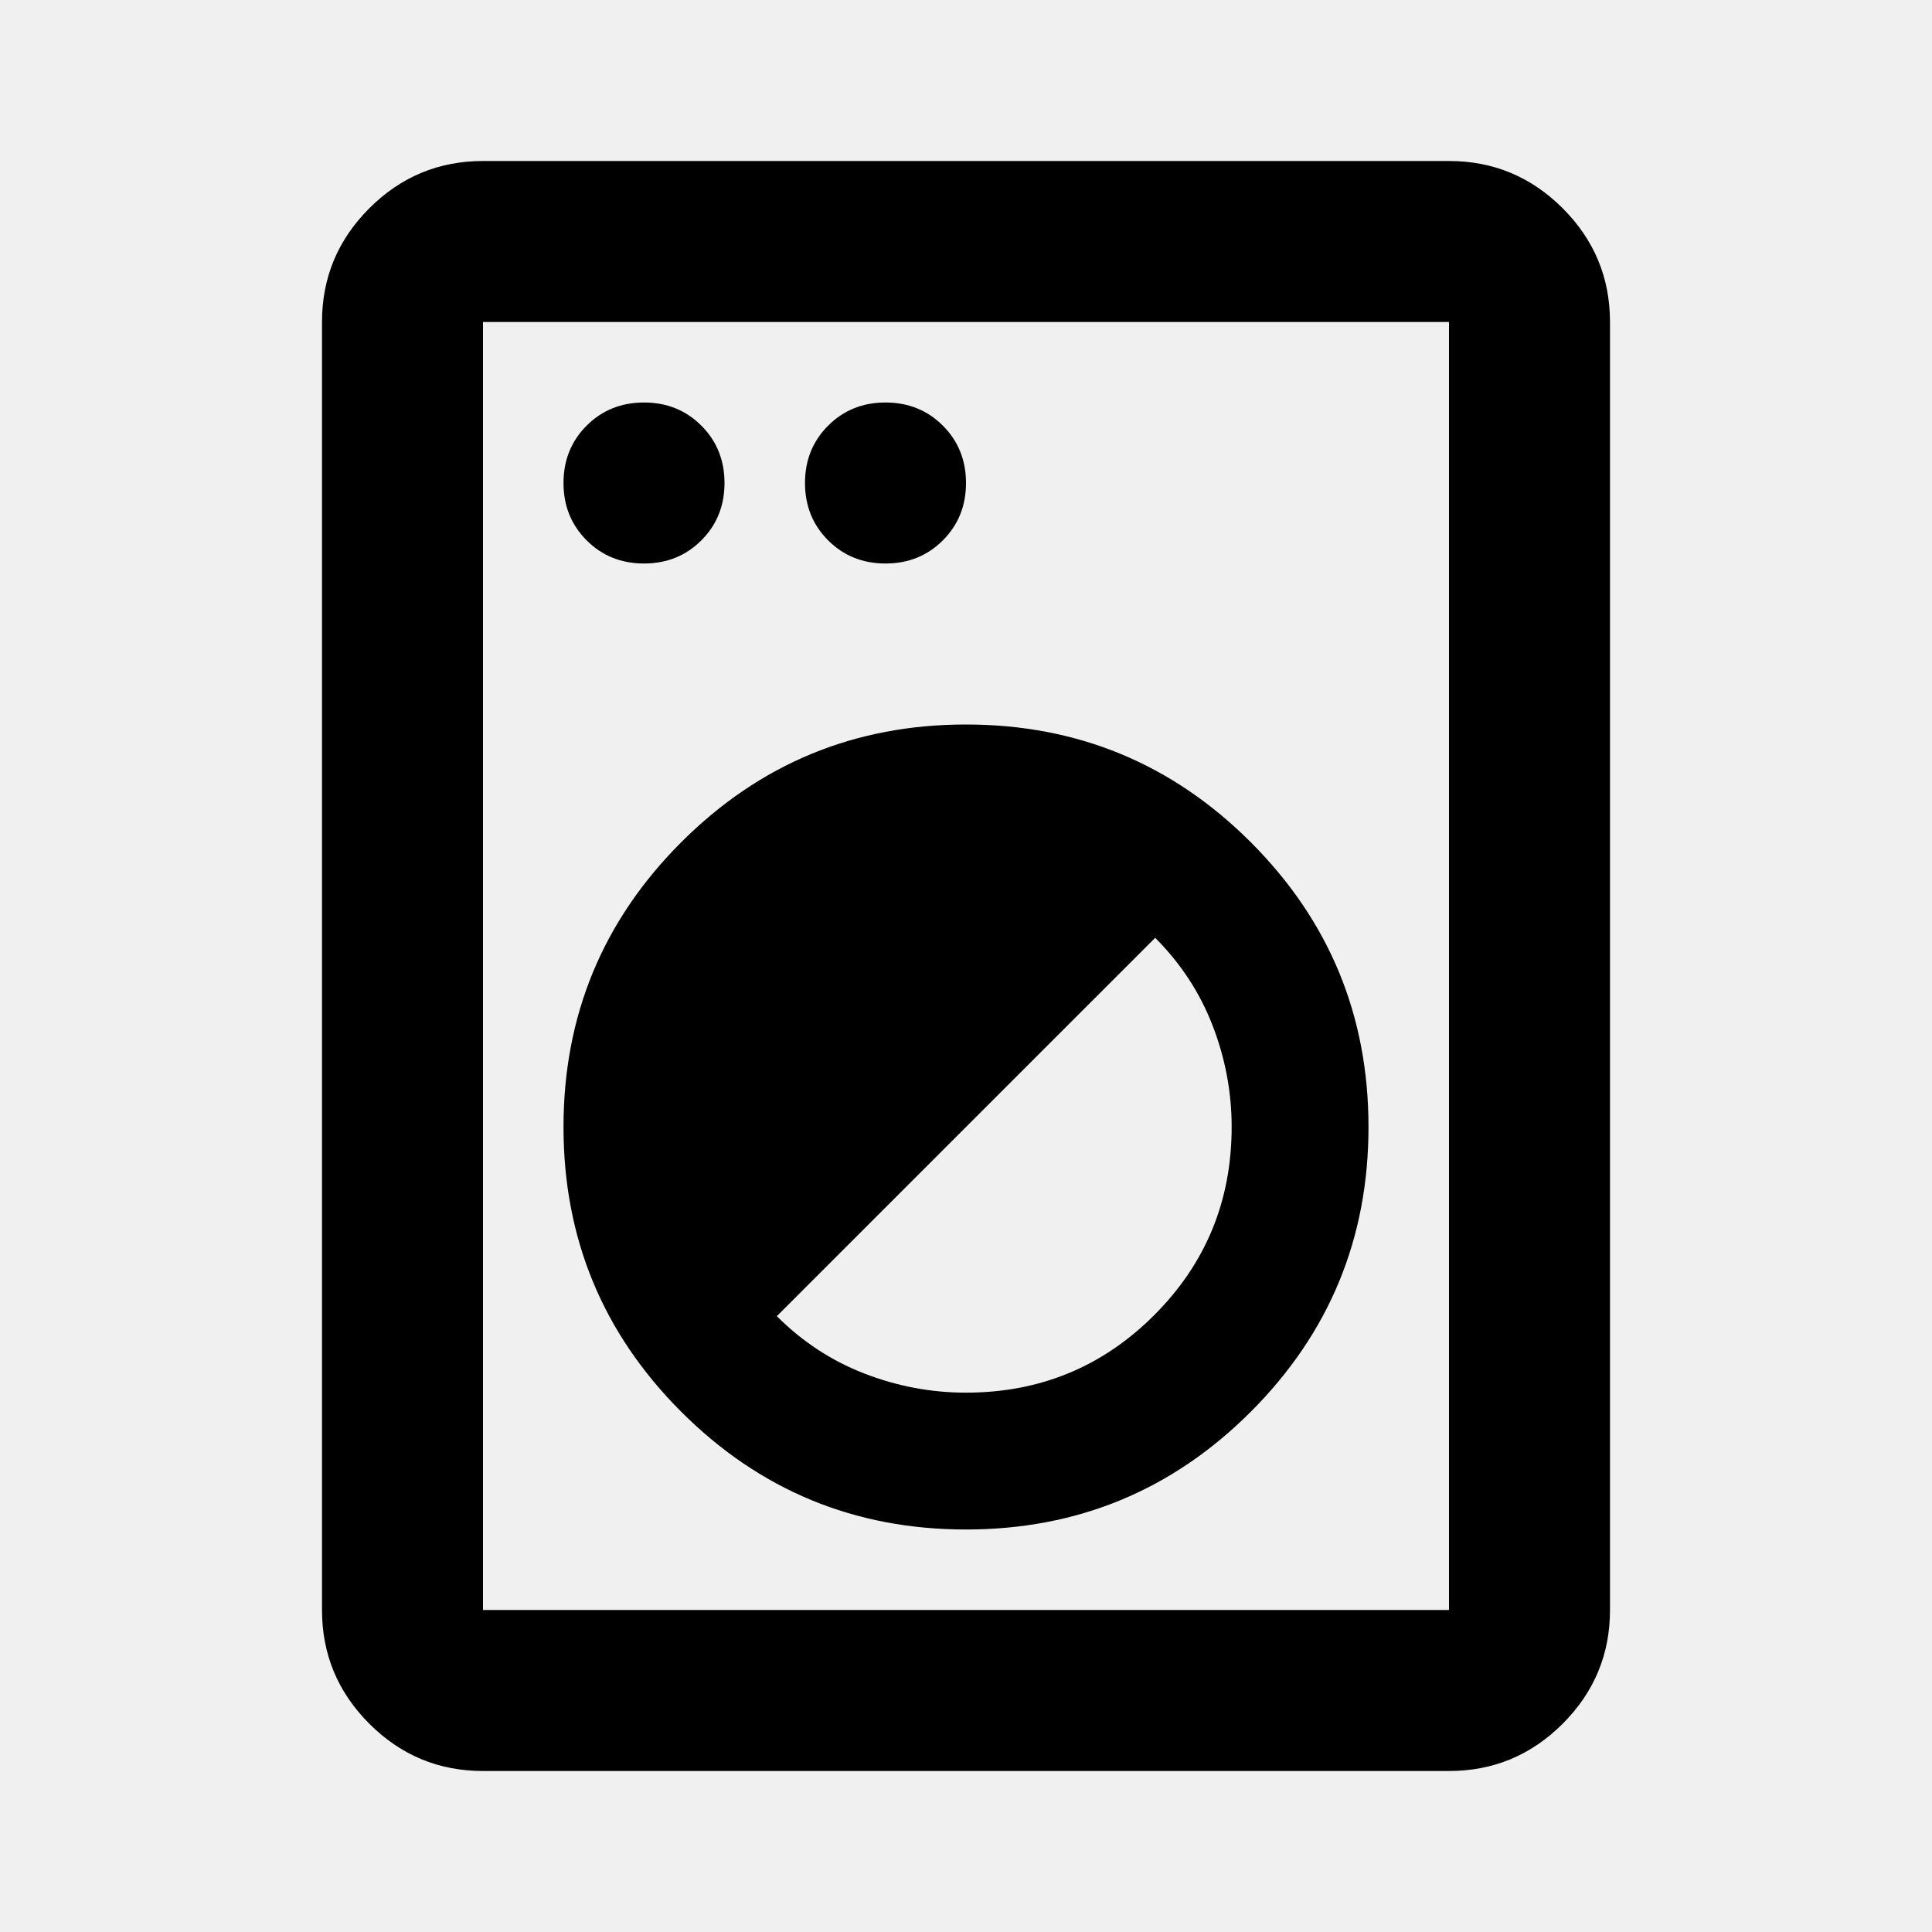
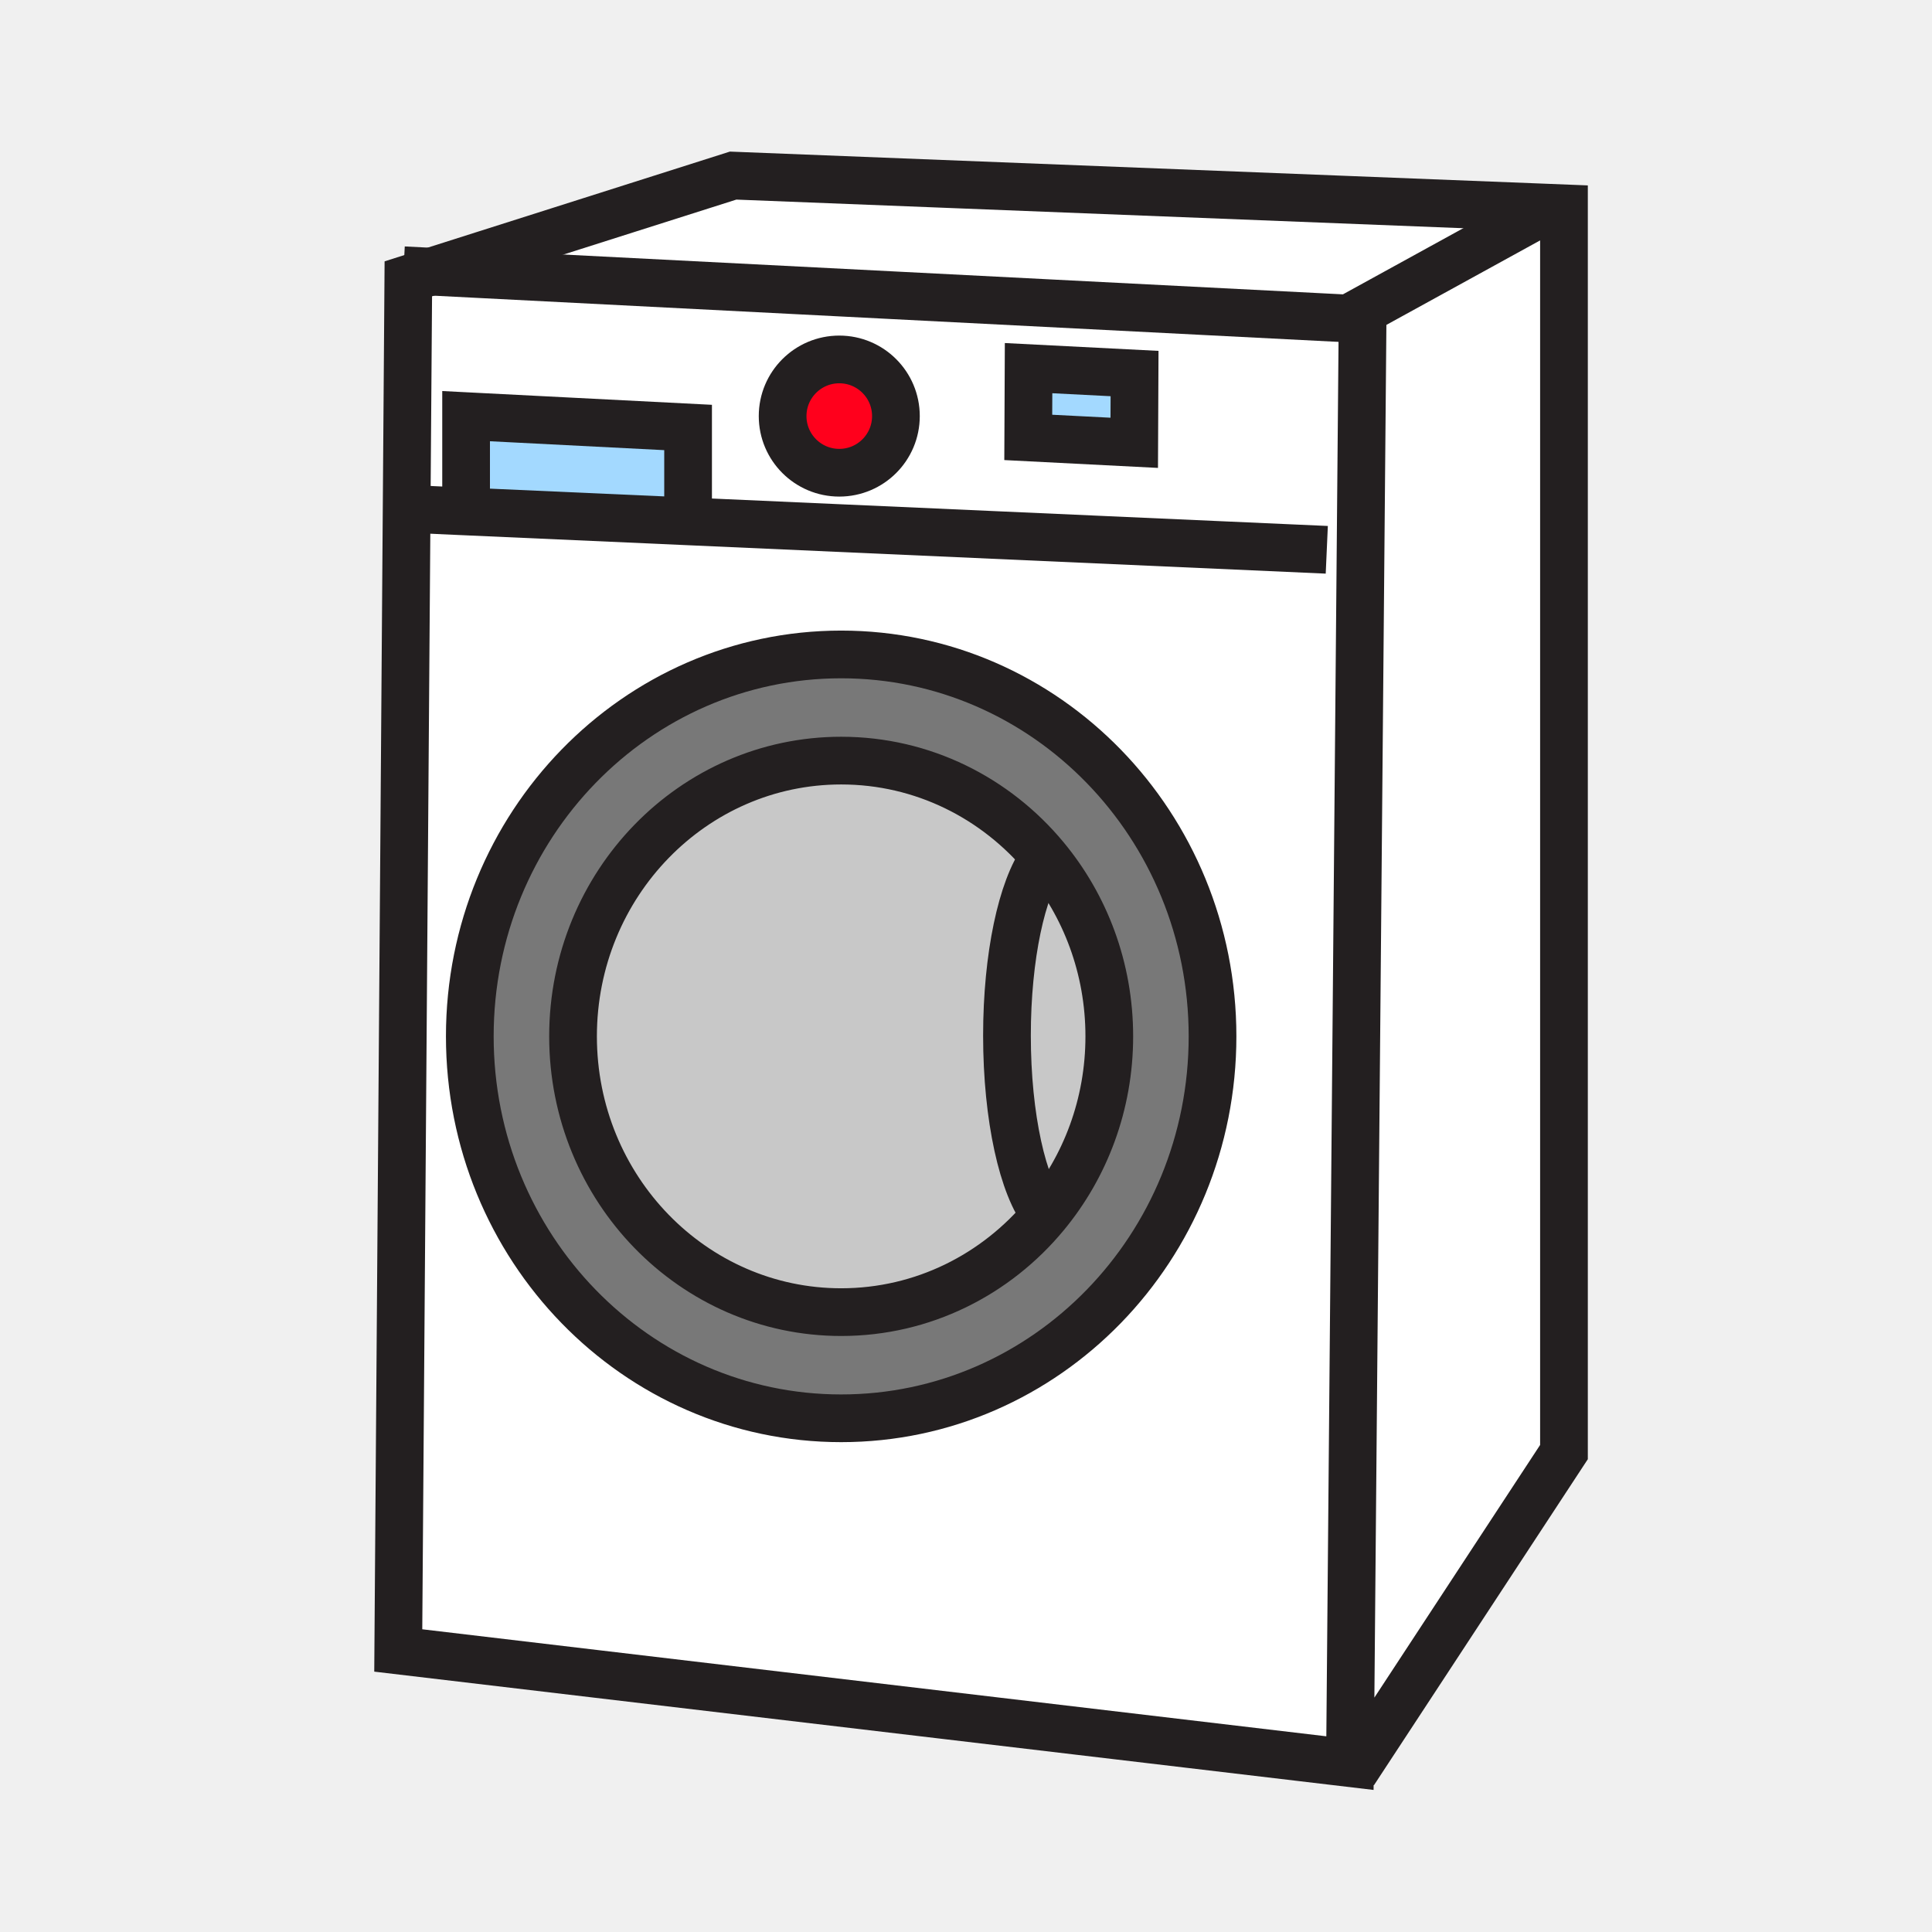
- <svg xmlns="http://www.w3.org/2000/svg" height="24" viewBox="0 -960 960 960" width="24">
-   <path d="M240-80q-33 0-56.5-23.5T160-160v-640q0-33 23.5-56.5T240-880h480q33 0 56.5 23.5T800-800v640q0 33-23.5 56.5T720-80H240Zm0-80h480v-640H240v640Zm240-40q83 0 141.5-58.5T680-400q0-83-58.5-141.5T480-600q-83 0-141.5 58.5T280-400q0 83 58.5 141.5T480-200Zm0-68q-26 0-50.5-9.5T386-306l188-188q19 19 28.5 43.5T612-400q0 55-38.5 93.5T480-268ZM320-680q17 0 28.5-11.5T360-720q0-17-11.5-28.5T320-760q-17 0-28.5 11.5T280-720q0 17 11.5 28.5T320-680Zm120 0q17 0 28.5-11.5T480-720q0-17-11.5-28.5T440-760q-17 0-28.5 11.5T400-720q0 17 11.5 28.5T440-680ZM240-160v-640 640Z" />
+ <svg xmlns="http://www.w3.org/2000/svg" width="850.394" height="850.394" viewBox="0 0 850.394 850.394" overflow="visible">
+   <path d="M460.03 377.39c17.609 21.19 28.239 48.7 28.239 78.77 0 30-10.579 57.45-28.119 78.64l-.03-.02c-9.87-12.101-16.89-42.88-16.89-78.95 0-34.97 6.6-64.98 16-77.79l.8-.65z" fill="#c8c8c8" />
+   <path d="M460.12 534.78l.03.02c-21.631 26.16-53.88 42.75-89.891 42.75-65.18 0-118.03-54.34-118.03-121.39 0-67.03 52.85-121.37 118.03-121.37 35.94 0 68.13 16.53 89.771 42.6l-.8.65c-9.4 12.81-16 42.82-16 77.79 0 36.07 7.02 66.85 16.89 78.95z" fill="#c8c8c8" />
+   <path d="M370.25 288.06c90.28 0 163.46 75.26 163.46 168.1 0 92.859-73.18 168.12-163.46 168.12-90.27 0-163.46-75.261-163.46-168.12 0-92.84 73.19-168.1 163.46-168.1zm118.02 168.1c0-30.07-10.63-57.58-28.239-78.77-21.641-26.07-53.83-42.6-89.771-42.6-65.18 0-118.03 54.34-118.03 121.37 0 67.05 52.85 121.39 118.03 121.39 36.01 0 68.26-16.59 89.891-42.75 17.539-21.19 28.119-48.64 28.119-78.64z" fill="#787878" />
+   <path fill="#a3d9ff" d="M302.87 188.16v38.85l-.11 2.46-97.73-4.35.13-3.01v-38.94zM499.39 164.42l-.14 30.49-46.65-2.38.14-30.49z" />
+   <path d="M369.42 158.21c13.77 0 24.93 11.16 24.93 24.94 0 13.77-11.16 24.93-24.93 24.93s-24.94-11.16-24.94-24.93c0-13.78 11.17-24.94 24.94-24.94z" fill="#ff001c" />
+   <path fill="#fff" d="M677.34 91.26l-.12 2.95-79.96 43.95-3.71 2.04-403.89-20.63 133.03-42.28z" />
+   <path fill="#fff" d="M688.4 91.7v547.45l-91.13 138.92-3.07-2.01 5.54-633.39-2.48-4.51 79.96-43.95.12-2.95z" />
+   <path d="M302.76 229.47l.11-2.46v-38.85l-97.71-4.99v38.94l-.13 3.01 97.73 4.35zm294.5-91.31l2.48 4.51-5.54 633.39-418.9-49.59 4.43-603.74 9.93-3.16 403.89 20.63 3.71-2.04zm-98.01 56.75l.14-30.49-46.649-2.38-.141 30.49 46.65 2.38zm34.46 261.25c0-92.84-73.18-168.1-163.46-168.1-90.27 0-163.46 75.26-163.46 168.1 0 92.859 73.19 168.12 163.46 168.12 90.28 0 163.46-75.26 163.46-168.12zM394.35 183.15c0-13.78-11.16-24.94-24.93-24.94s-24.94 11.16-24.94 24.94c0 13.77 11.17 24.93 24.94 24.93s24.93-11.16 24.93-24.93z" fill="#fff" />
+   <g fill="none" stroke="#231f20" stroke-width="21">
+     <path d="M177.63 118.96l12.03.61 403.89 20.63 3.71-2.04 79.96-43.95M180 224l25.03 1.12 97.73 4.35L584 242M205.16 222.11v-38.94l97.71 4.99v38.85M499.25 194.91l-46.65-2.38.14-30.49 46.65 2.38z" />
+     <path d="M599.74 142.67l-5.54 633.39-418.9-49.59 4.43-603.74 9.93-3.16 133.03-42.28 354.65 13.97 11.06.44v547.45l-91.13 138.92L596 780" />
+     <path d="M533.71 456.16c0 92.859-73.18 168.12-163.46 168.12-90.27 0-163.46-75.261-163.46-168.12 0-92.84 73.19-168.1 163.46-168.1 90.28 0 163.46 75.26 163.46 168.1z" />
+     <path d="M460.03 377.39c17.609 21.19 28.239 48.7 28.239 78.77 0 30-10.579 57.45-28.119 78.64-21.631 26.16-53.88 42.75-89.891 42.75-65.18 0-118.03-54.34-118.03-121.39 0-67.03 52.85-121.37 118.03-121.37 35.941 0 68.131 16.53 89.771 42.6z" />
+     <path d="M460.12 534.78c-9.87-12.101-16.89-42.88-16.89-78.95 0-34.97 6.6-64.98 16-77.79M394.35 183.15c0 13.77-11.16 24.93-24.93 24.93s-24.94-11.16-24.94-24.93c0-13.78 11.17-24.94 24.94-24.94s24.93 11.16 24.93 24.94z" />
+   </g>
+   <path fill="none" d="M0 0h850.394v850.394H0z" />
</svg>
